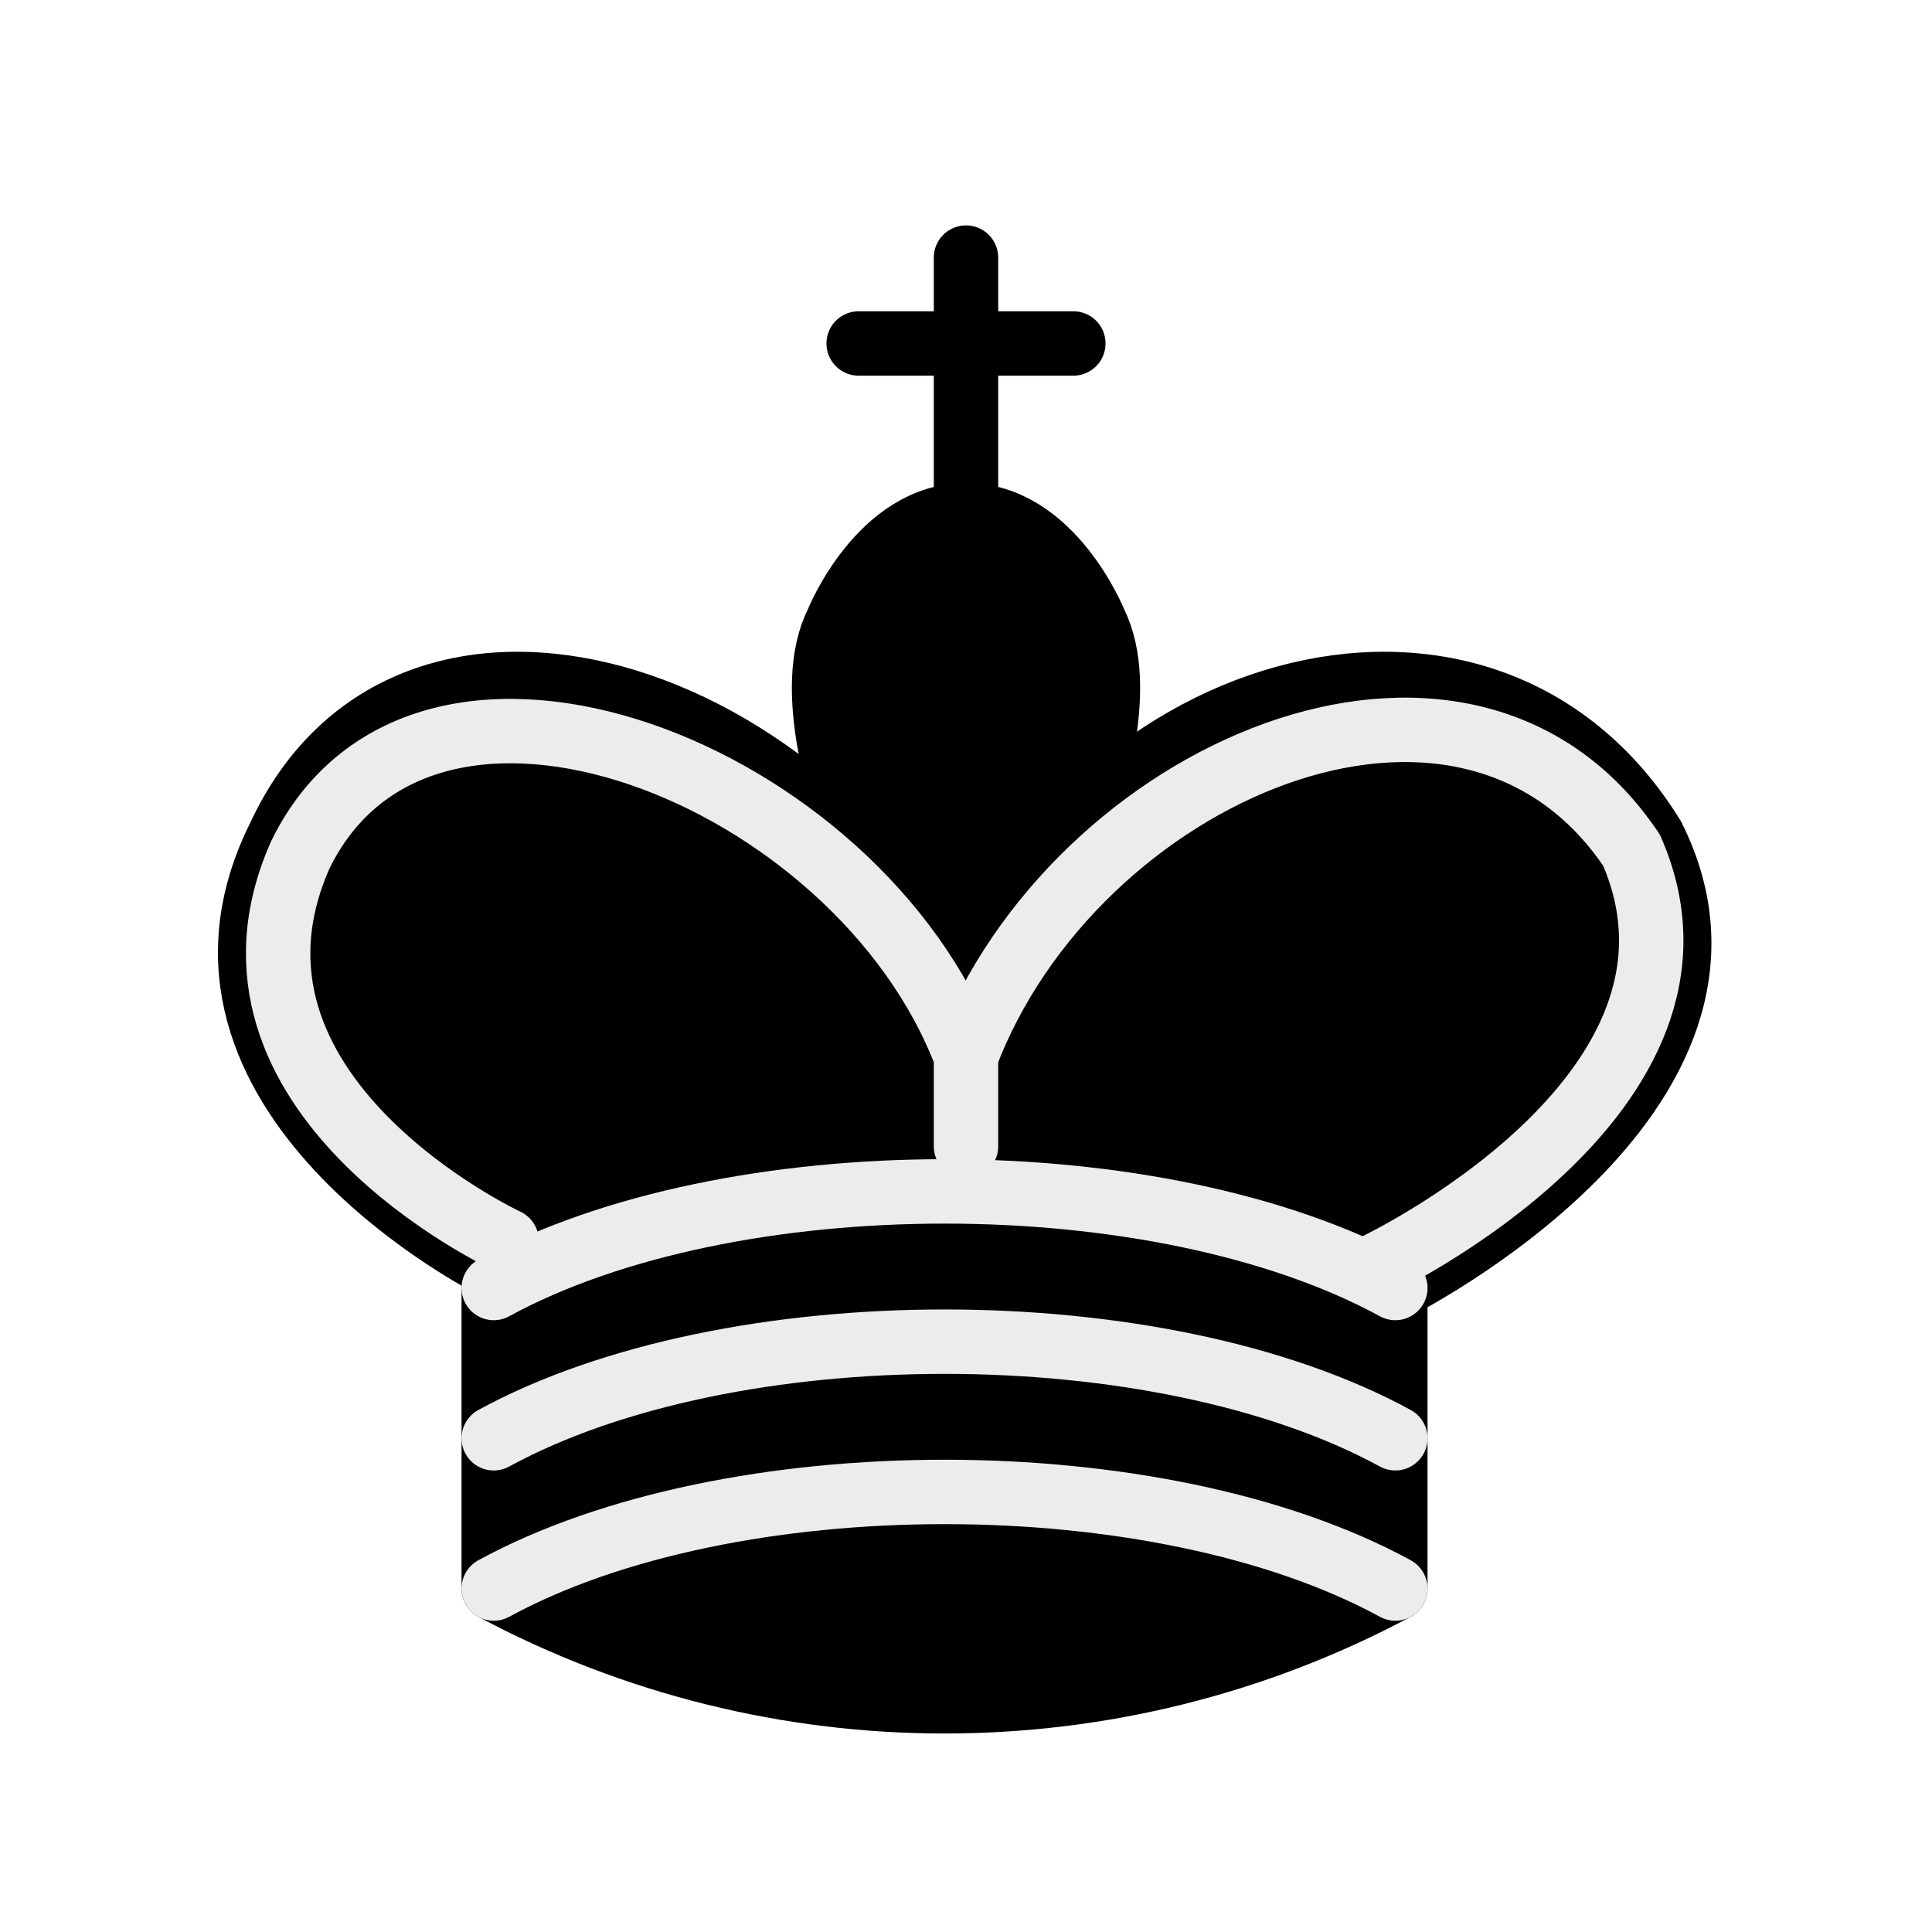
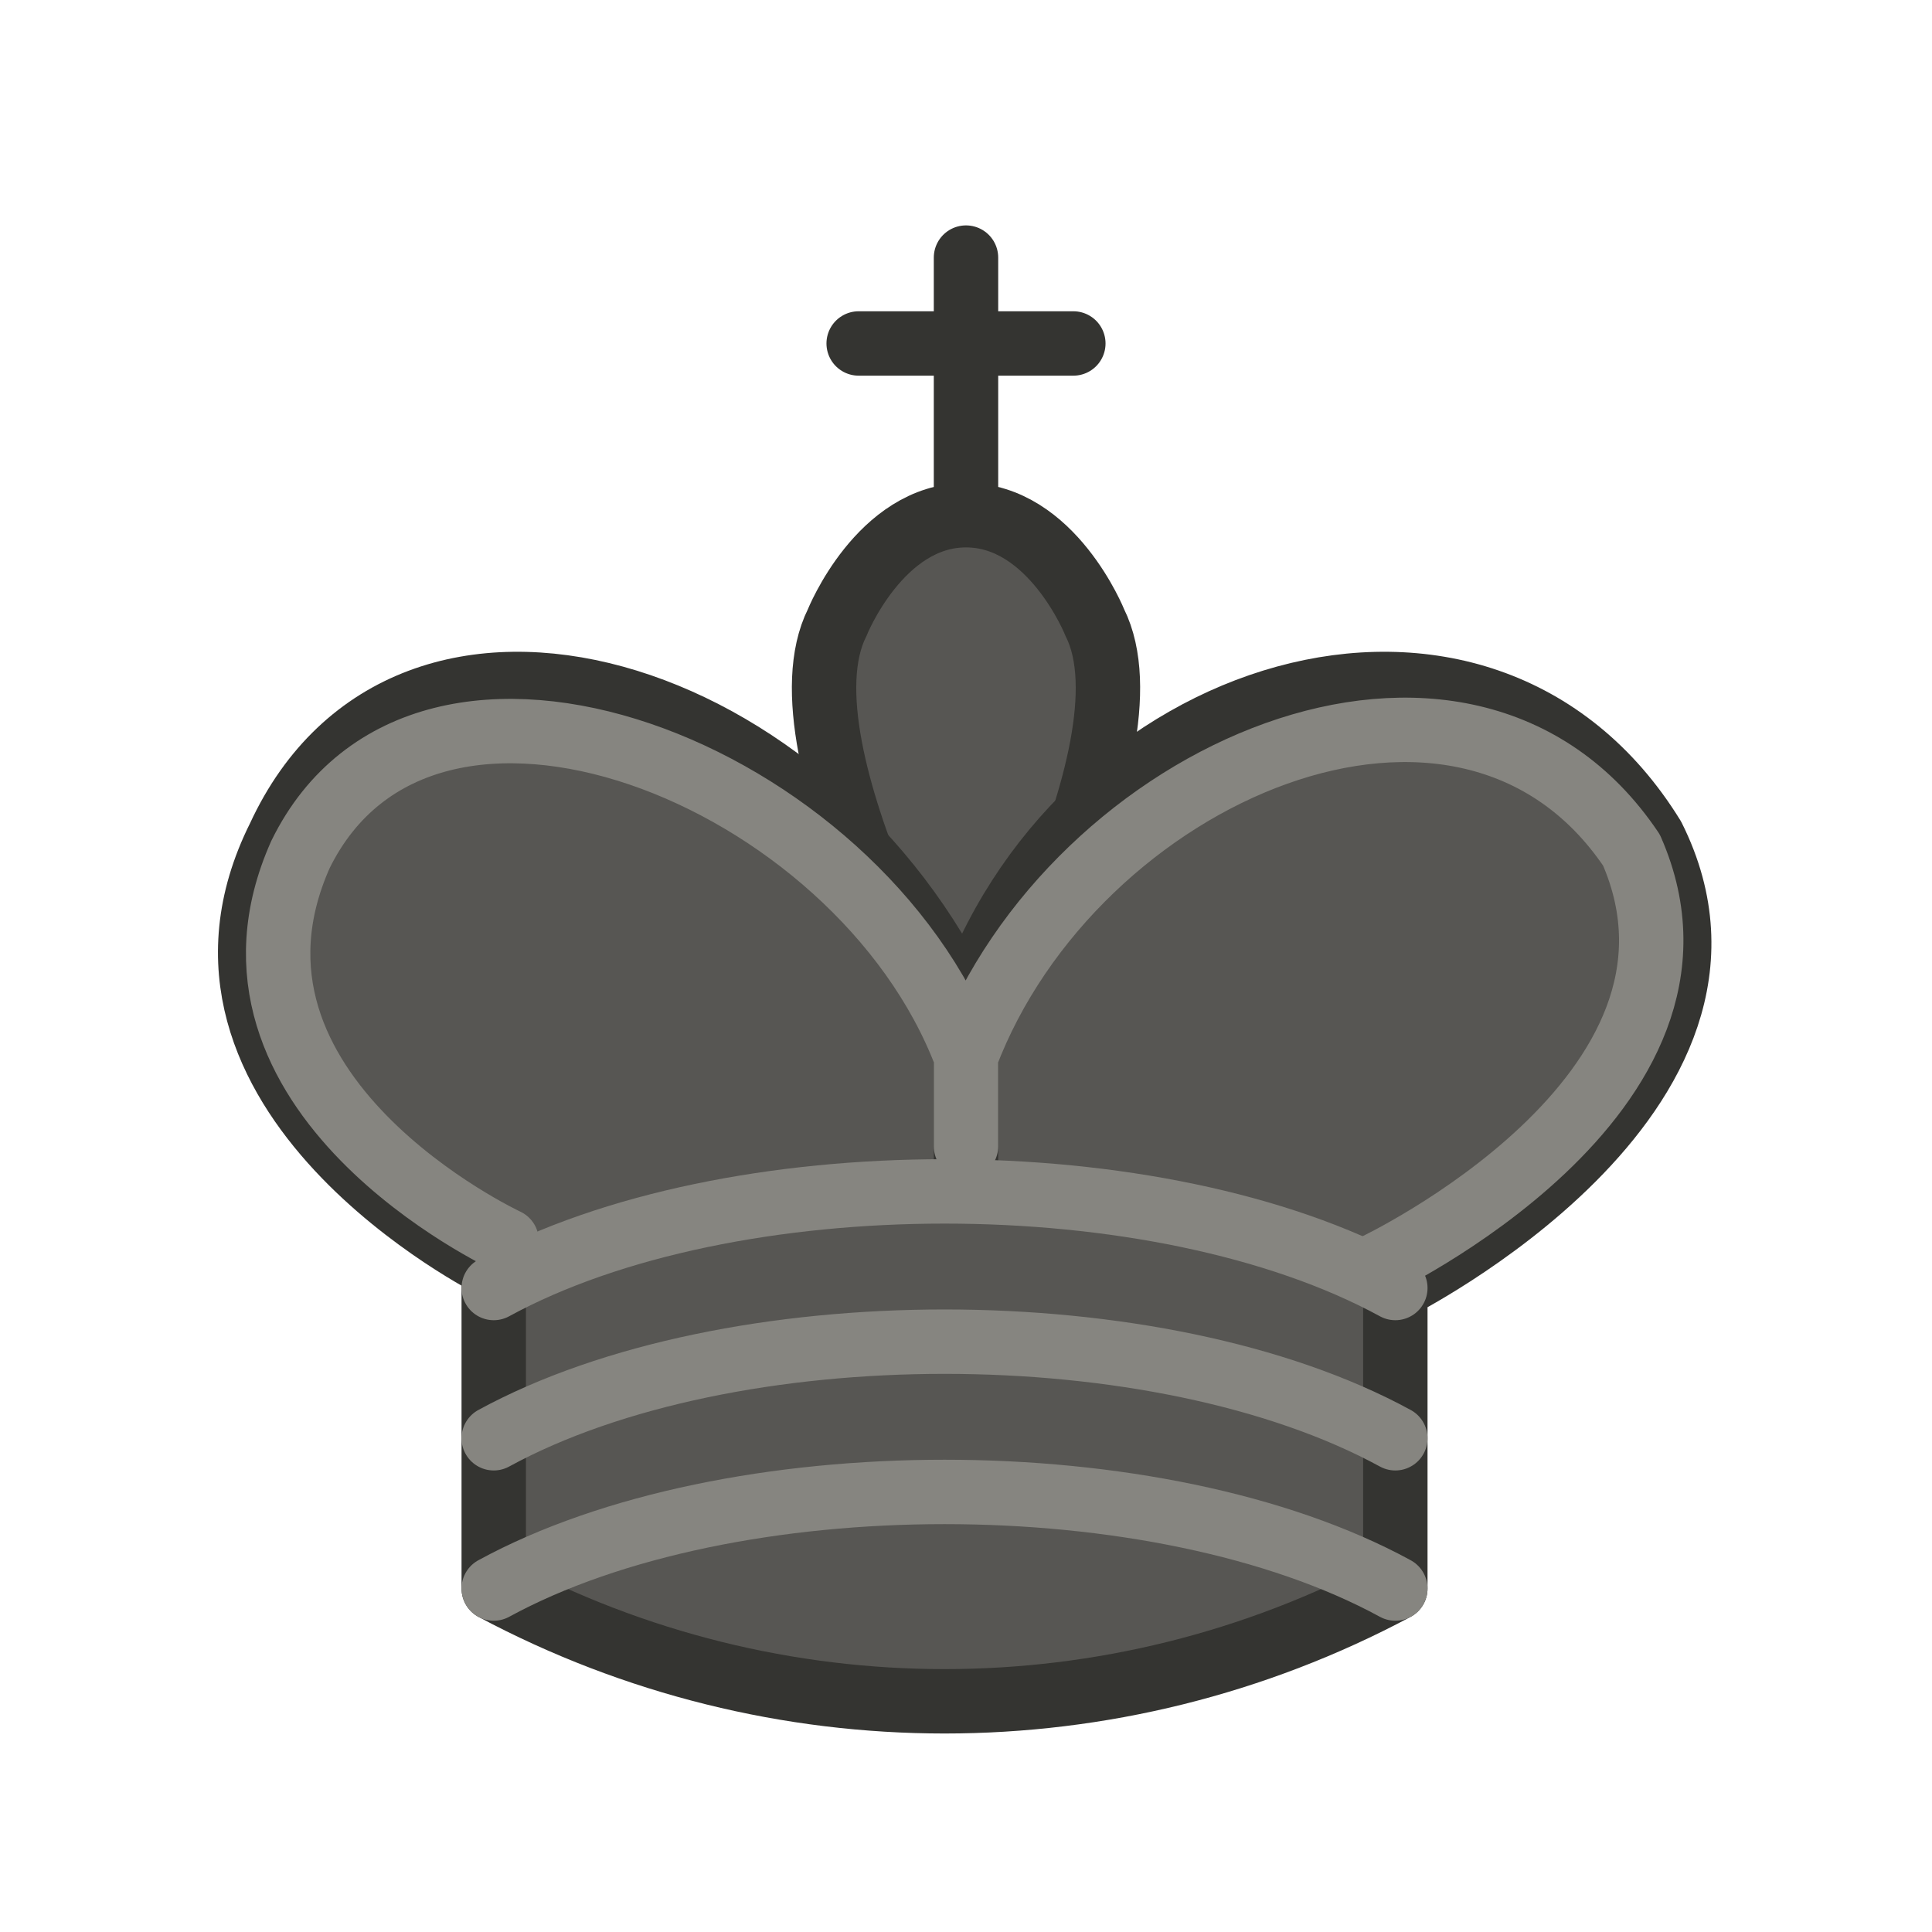
- <svg xmlns="http://www.w3.org/2000/svg" style="color-scheme:light only" viewBox="0 0 45 45">
-   <g fill="none" fill-rule="evenodd" stroke="#000" stroke-linecap="round" stroke-linejoin="round" stroke-width="1.5">
+ <svg xmlns="http://www.w3.org/2000/svg" fill="#575653" style="color-scheme:light only" viewBox="0 0 45 45">
+   <g fill="none" fill-rule="evenodd" stroke="#343431" stroke-linecap="round" stroke-linejoin="round" stroke-width="1.5">
    <path stroke-linejoin="miter" d="M22.5 11.6V6" />
-     <path fill="#000" stroke-linecap="butt" stroke-linejoin="miter" d="M22.5 25s4.5-7.5 3-10.5c0 0-1-2.5-3-2.5s-3 2.5-3 2.5c-1.5 3 3 10.5 3 10.5" />
-     <path fill="#000" d="M11.5 37a22.3 22.3 0 0 0 21 0v-7s9-4.5 6-10.5c-4-6.5-13.5-3.5-16 4V27v-3.5c-3.5-7.5-13-10.5-16-4-3 6 5 10 5 10z" />
+     <path fill="#575653" stroke-linecap="butt" stroke-linejoin="miter" d="M22.5 25s4.5-7.5 3-10.5c0 0-1-2.5-3-2.5s-3 2.5-3 2.5c-1.5 3 3 10.5 3 10.5" />
+     <path fill="#575653" d="M11.5 37a22.3 22.3 0 0 0 21 0v-7s9-4.5 6-10.5c-4-6.5-13.5-3.5-16 4V27v-3.5c-3.5-7.5-13-10.5-16-4-3 6 5 10 5 10z" />
    <path stroke-linejoin="miter" d="M20 8h5" />
-     <path stroke="#ececec" d="M32 29.5s8.5-4 6-9.7C34.1 14 25 18 22.5 24.6v2.1-2.1C20 18 9.9 14 7 19.9c-2.5 5.6 4.8 9 4.8 9" />
-     <path stroke="#ececec" d="M11.5 30c5.5-3 15.5-3 21 0m-21 3.5c5.5-3 15.5-3 21 0m-21 3.5c5.5-3 15.5-3 21 0" />
+     <path stroke="#868580" d="M32 29.5s8.5-4 6-9.7C34.1 14 25 18 22.5 24.6v2.1-2.1C20 18 9.9 14 7 19.9c-2.5 5.6 4.8 9 4.8 9" />
+     <path stroke="#868580" d="M11.5 30c5.5-3 15.5-3 21 0m-21 3.5c5.5-3 15.5-3 21 0m-21 3.5c5.5-3 15.5-3 21 0" />
  </g>
</svg>
